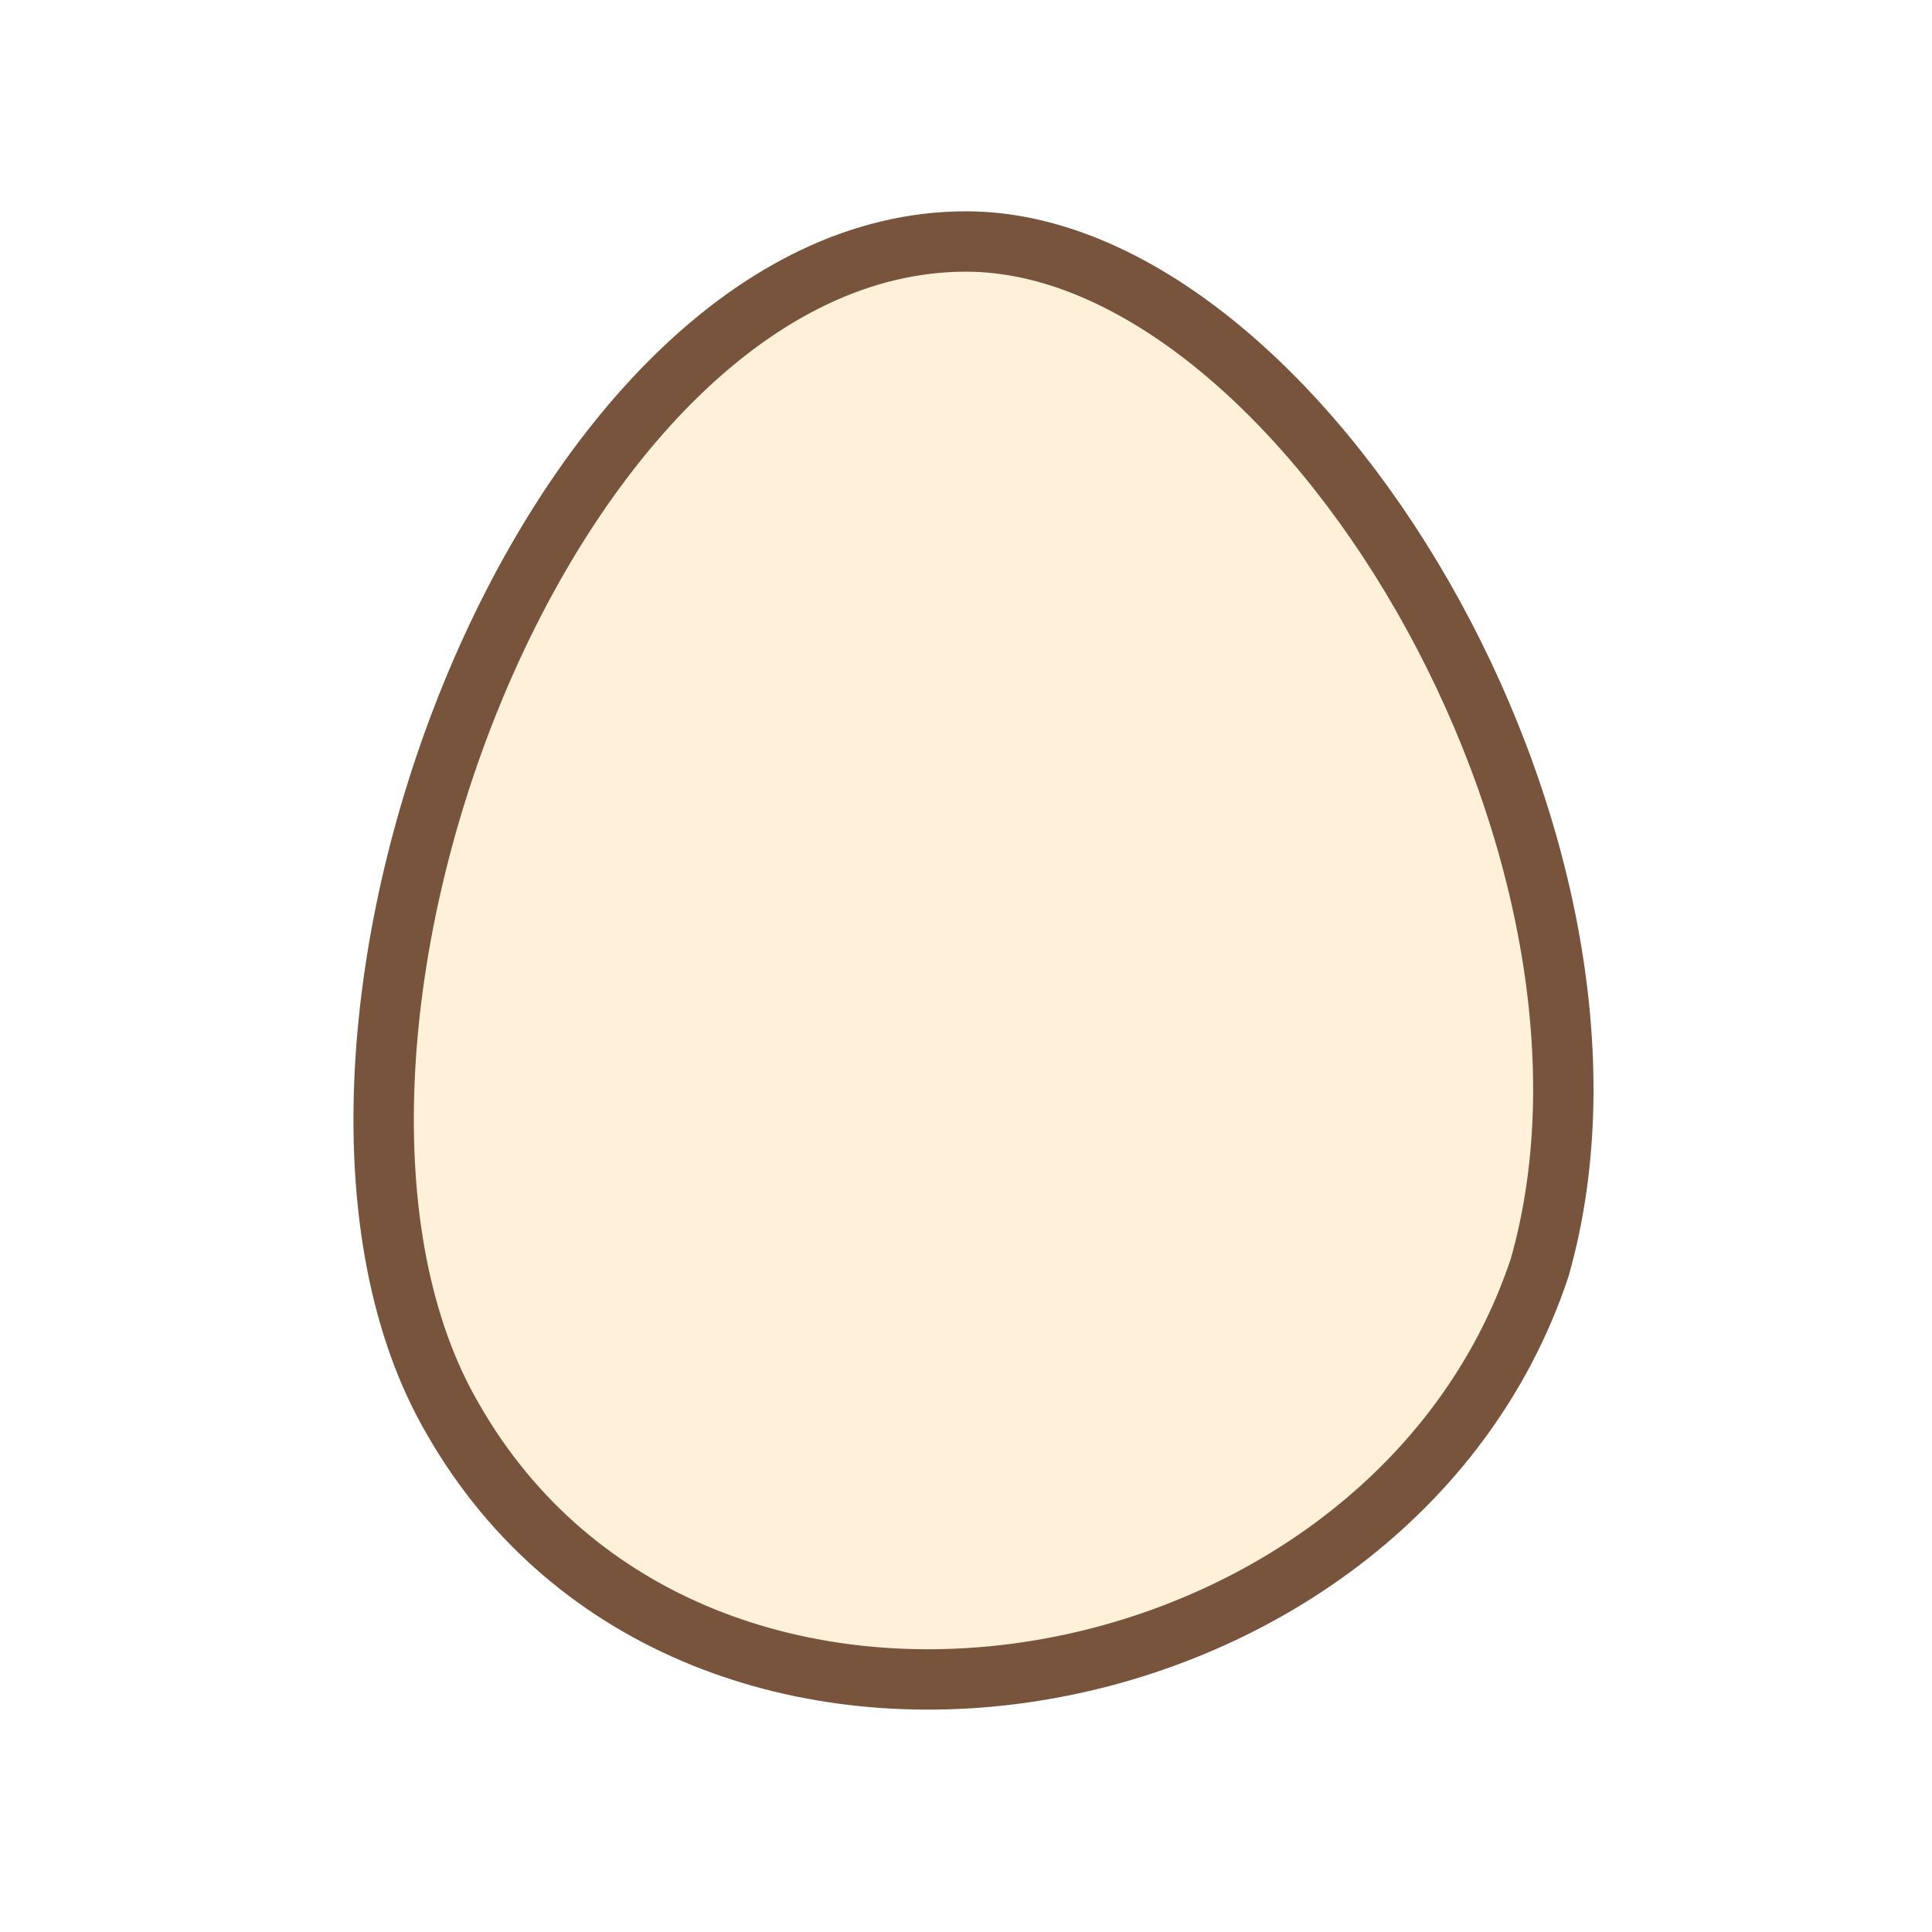
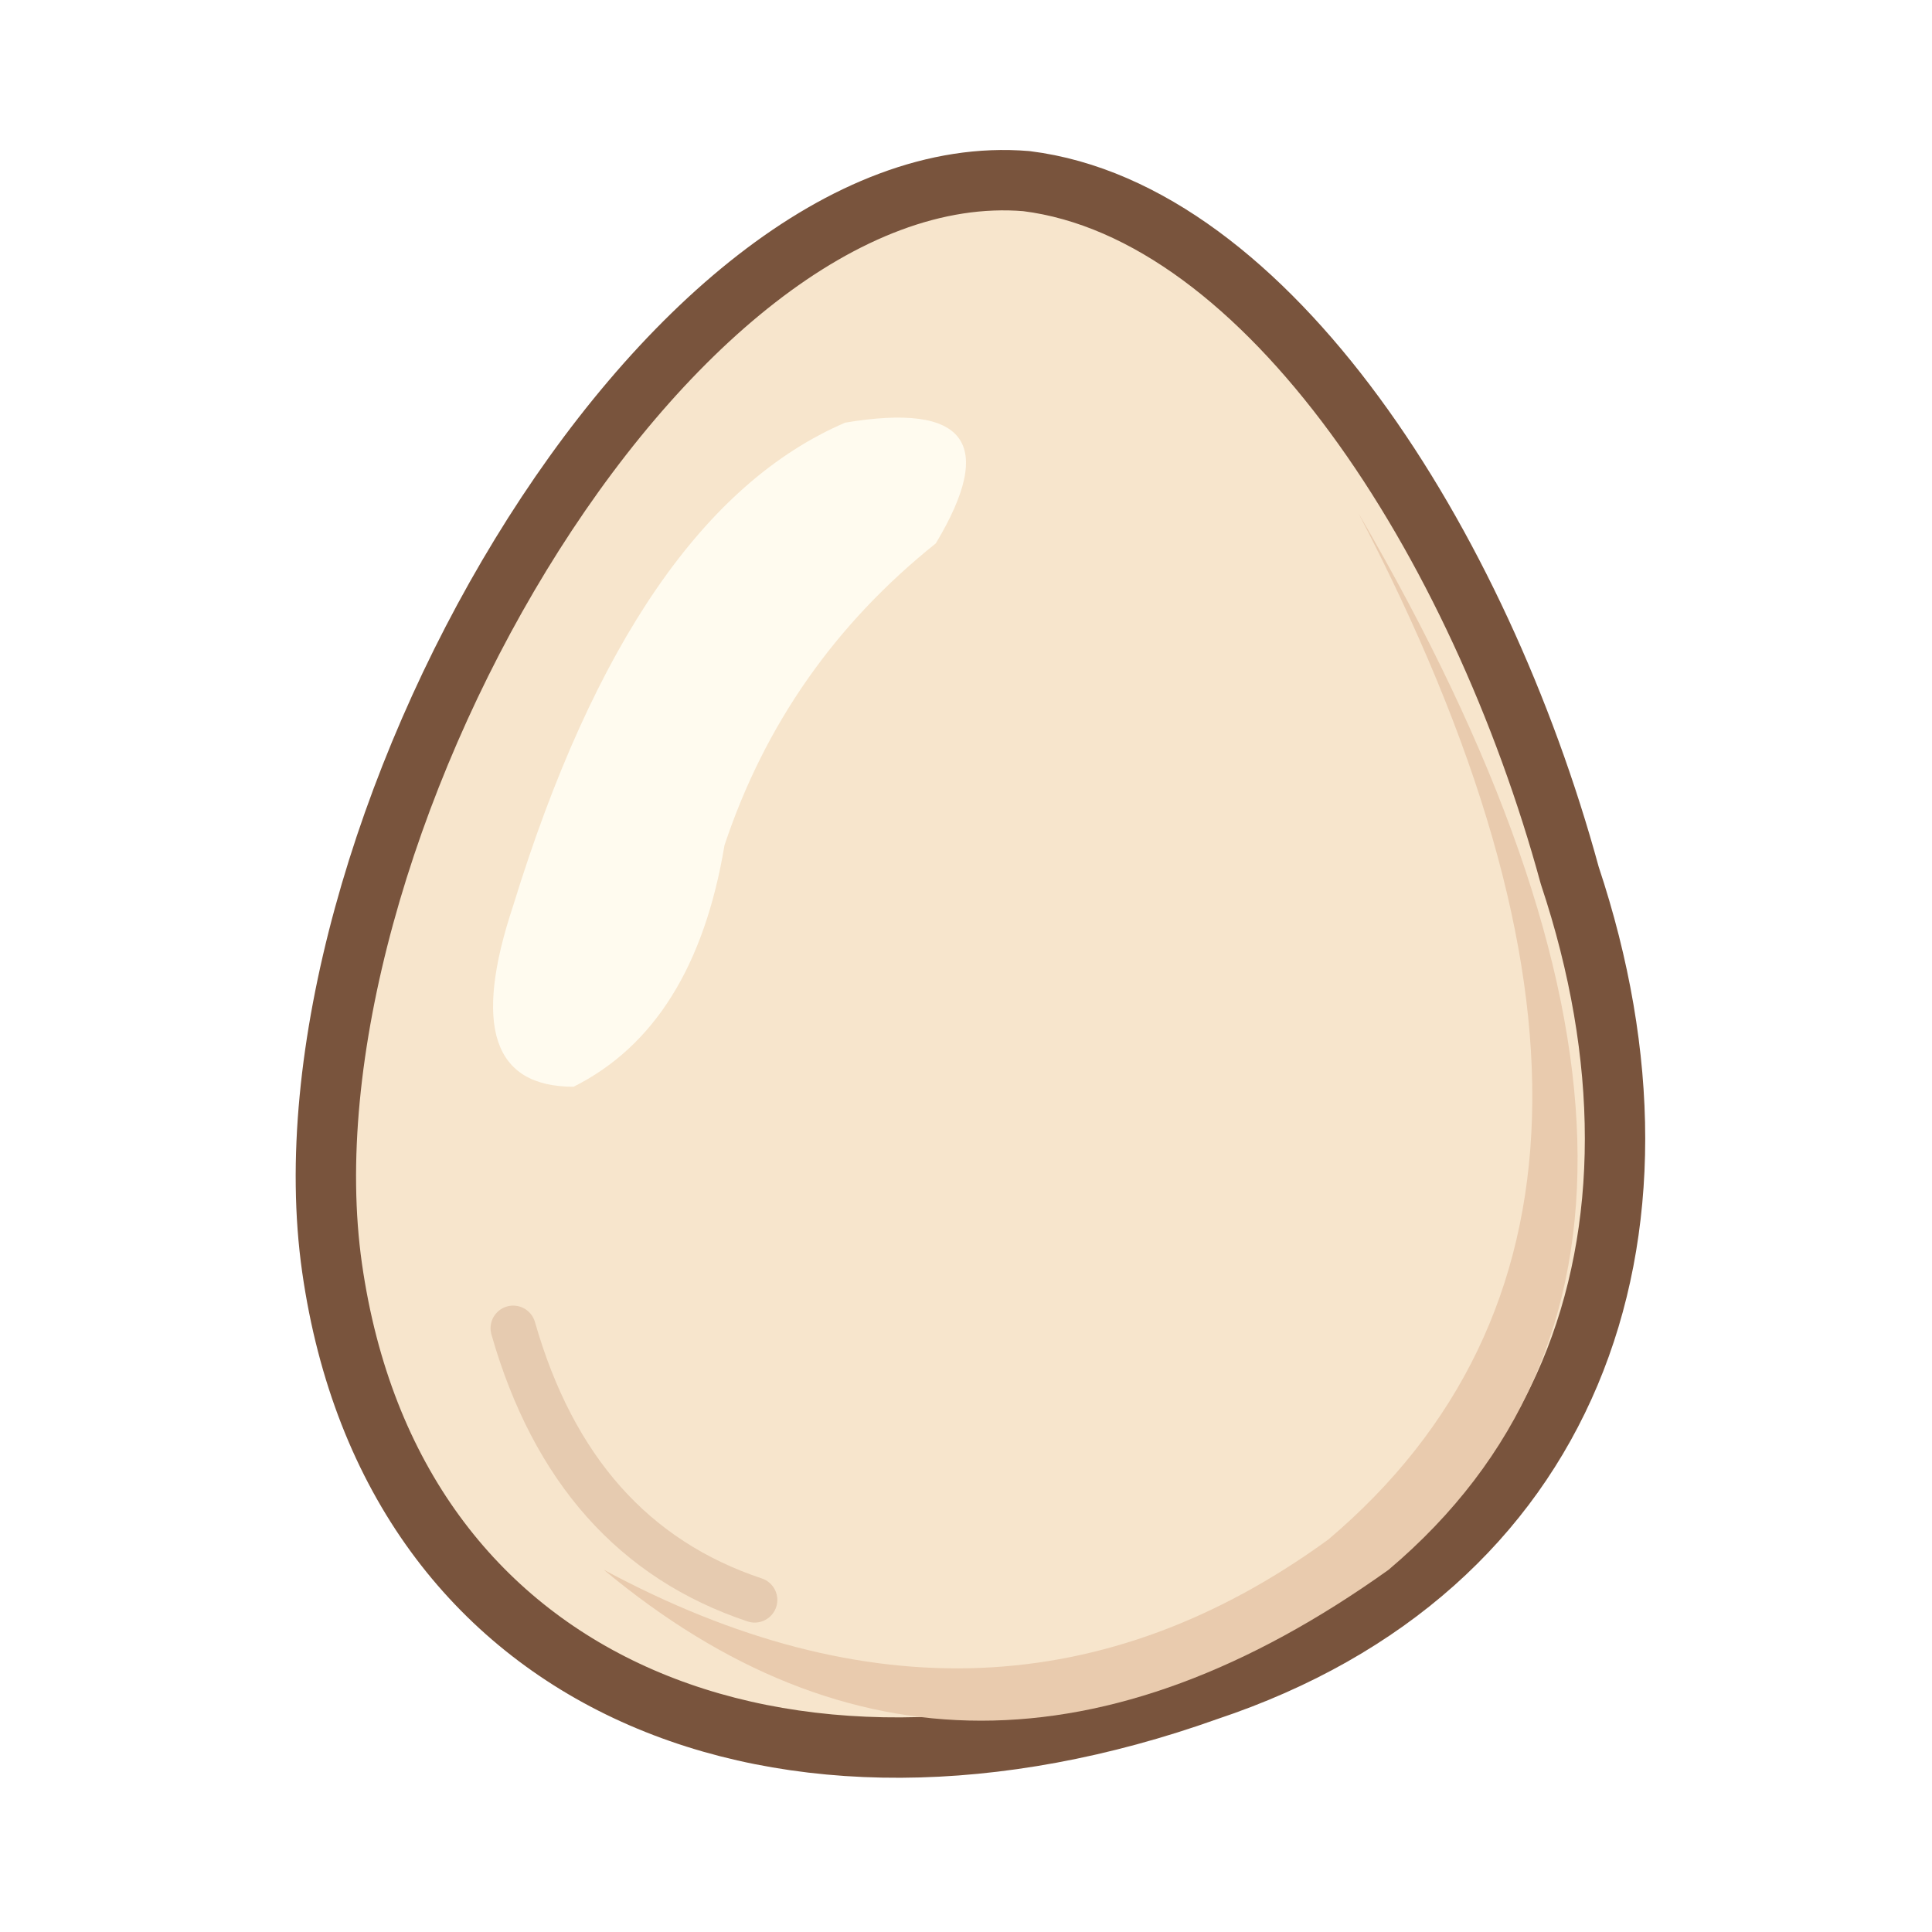
- <svg xmlns="http://www.w3.org/2000/svg" viewBox="0 0 64 64">
+ <svg xmlns="http://www.w3.org/2000/svg" viewBox="0 0 64 64" fill="none">
  <g stroke="#79543d" stroke-width="2" stroke-linecap="round" stroke-linejoin="round">
-     <path fill="#fff1d9" d="M32 8C18 8 8 35 15 47C23 61 46 57 51 42C55 28 43 8 32 8Z" />
+     <path fill="#f7e5cc" d="M34 6C22 5 9 28 11 42C13 56 26 61 40 56C52 52 56 41 52 29C49 18 42 7 34 6Z" />
+     <path fill="#e9cbae" stroke="none" d="M45 17Q57 40 44 51Q33 59 20 52Q32 62 46 52Q59 41 45 17Z" />
+     <path fill="#fffbef" stroke="none" d="M28 14Q21 17 17 30Q15 36 19 36Q23 34 24 28Q26 22 31 18Q34 13 28 14Z" />
+     <path fill="none" stroke="#e6cbb0" stroke-width="1.5" d="M17 44q2 7 8 9" />
  </g>
</svg>
